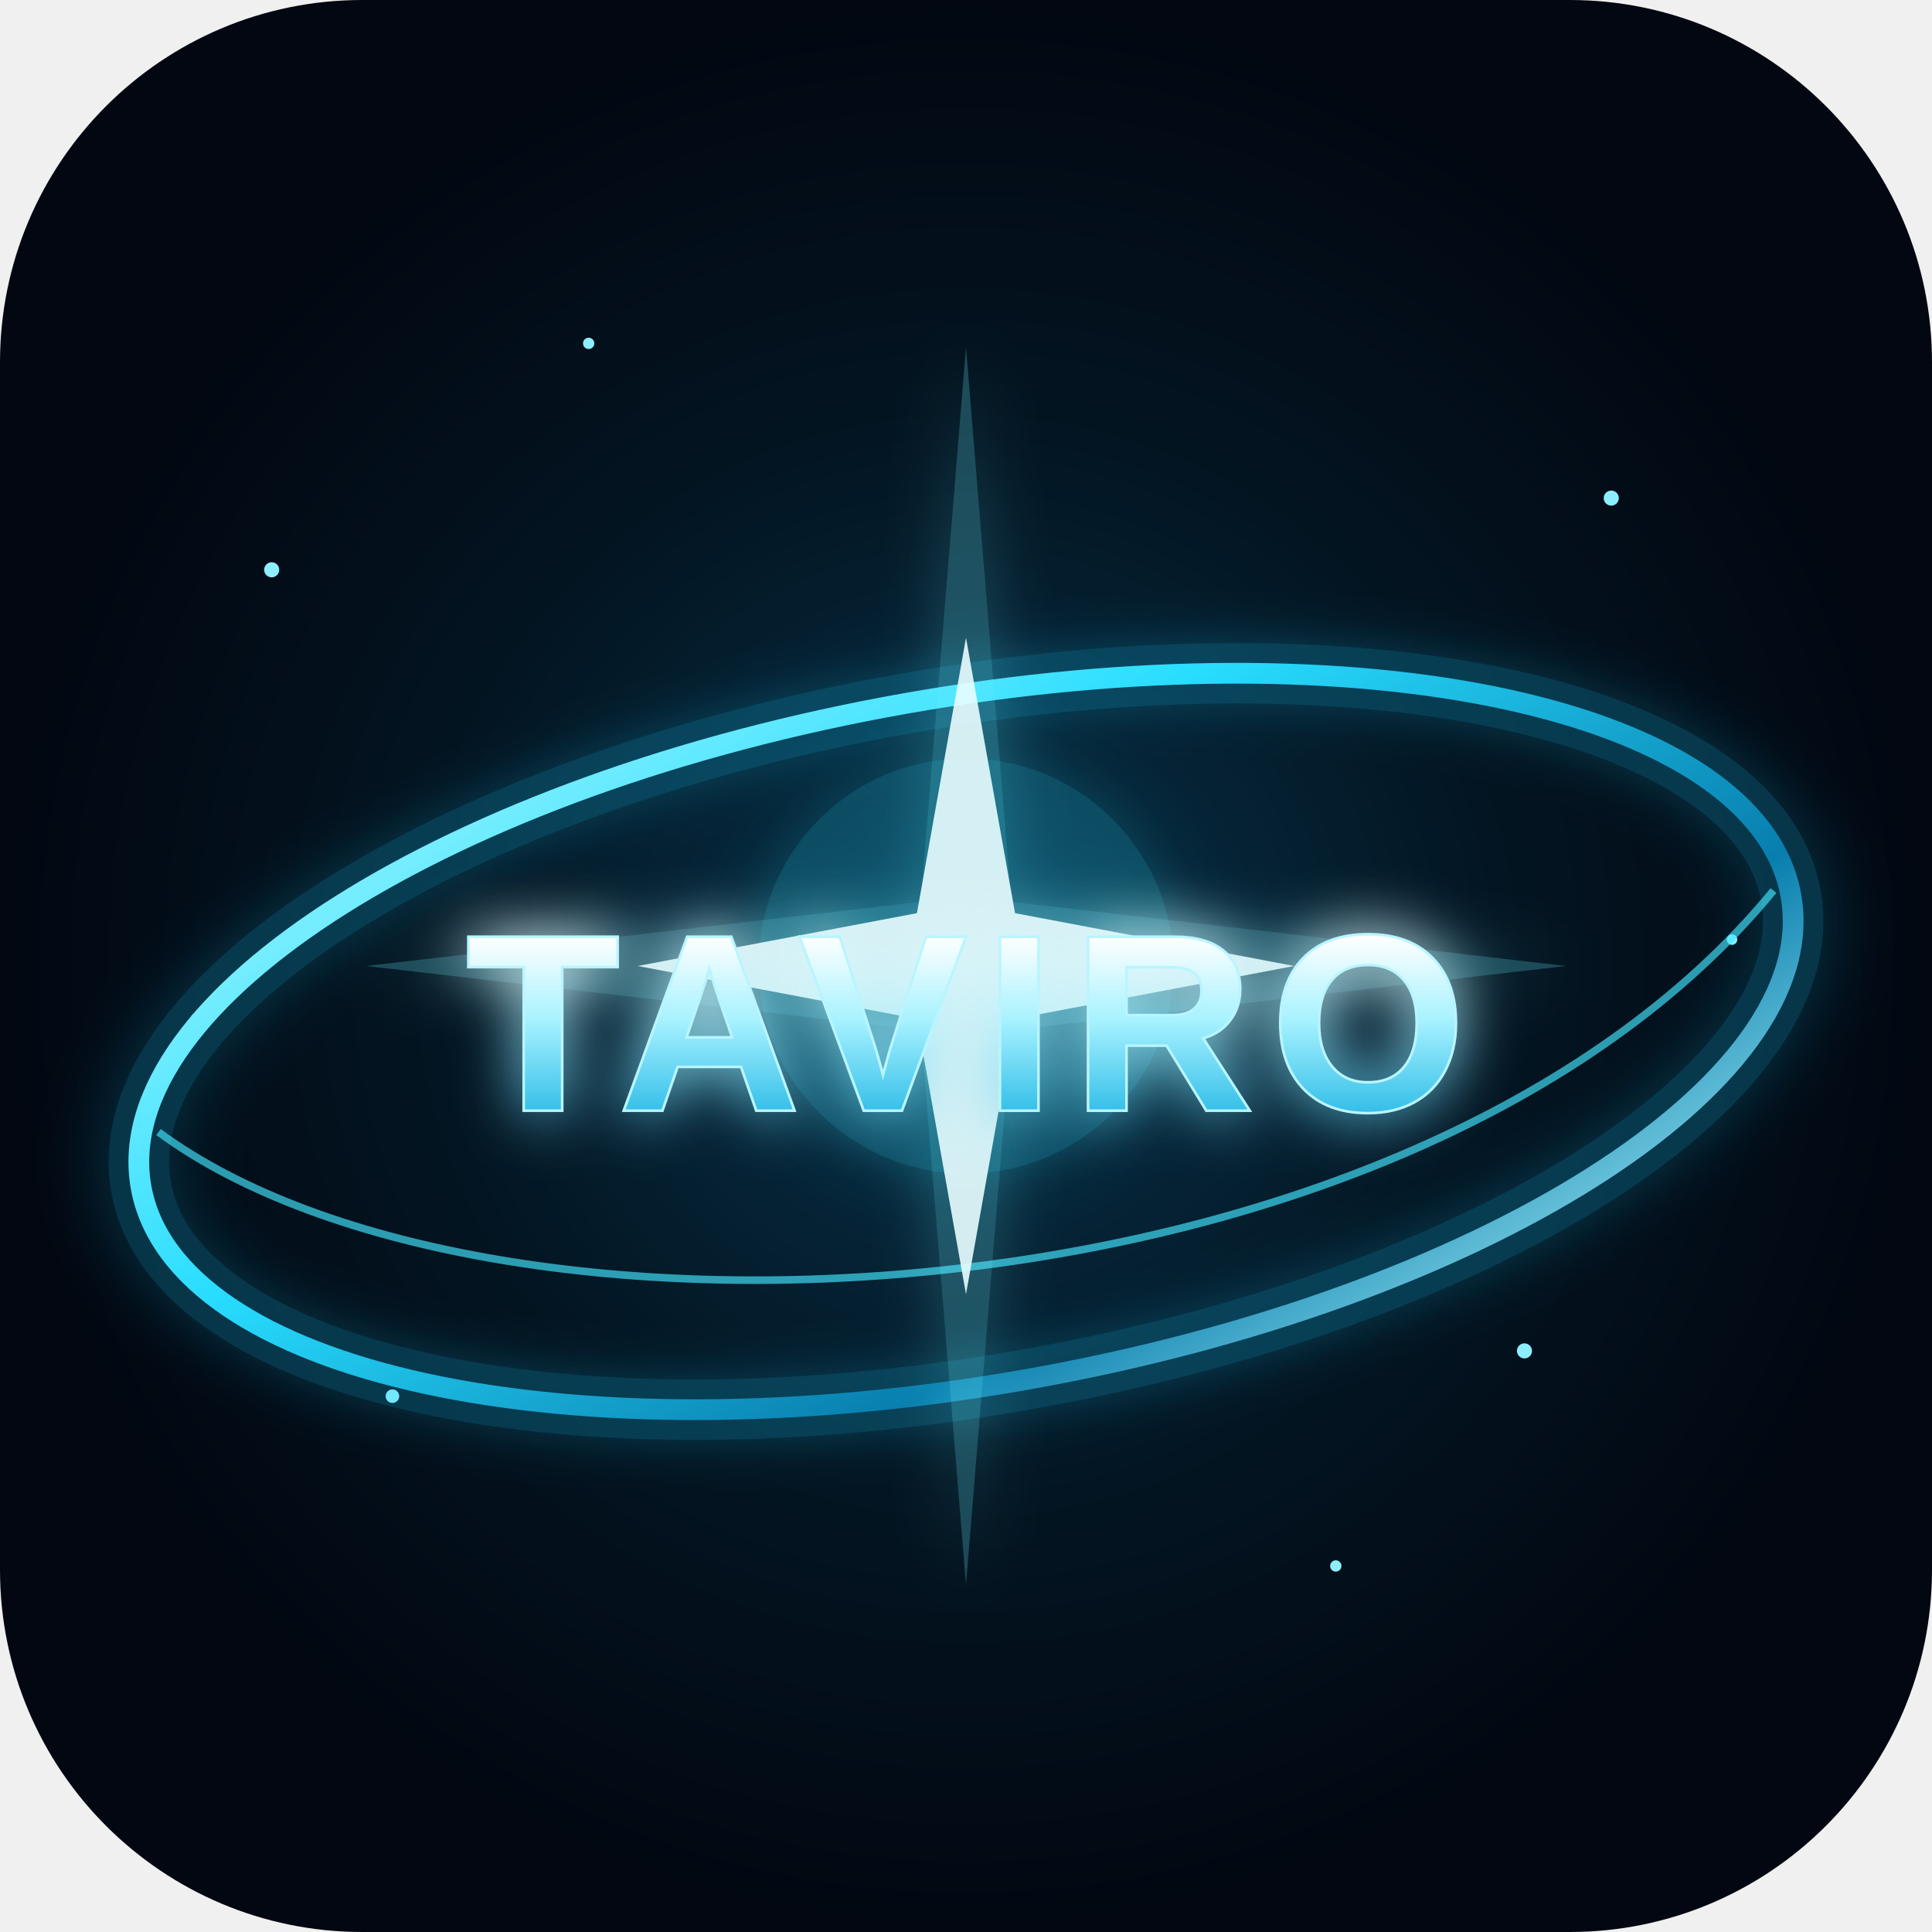
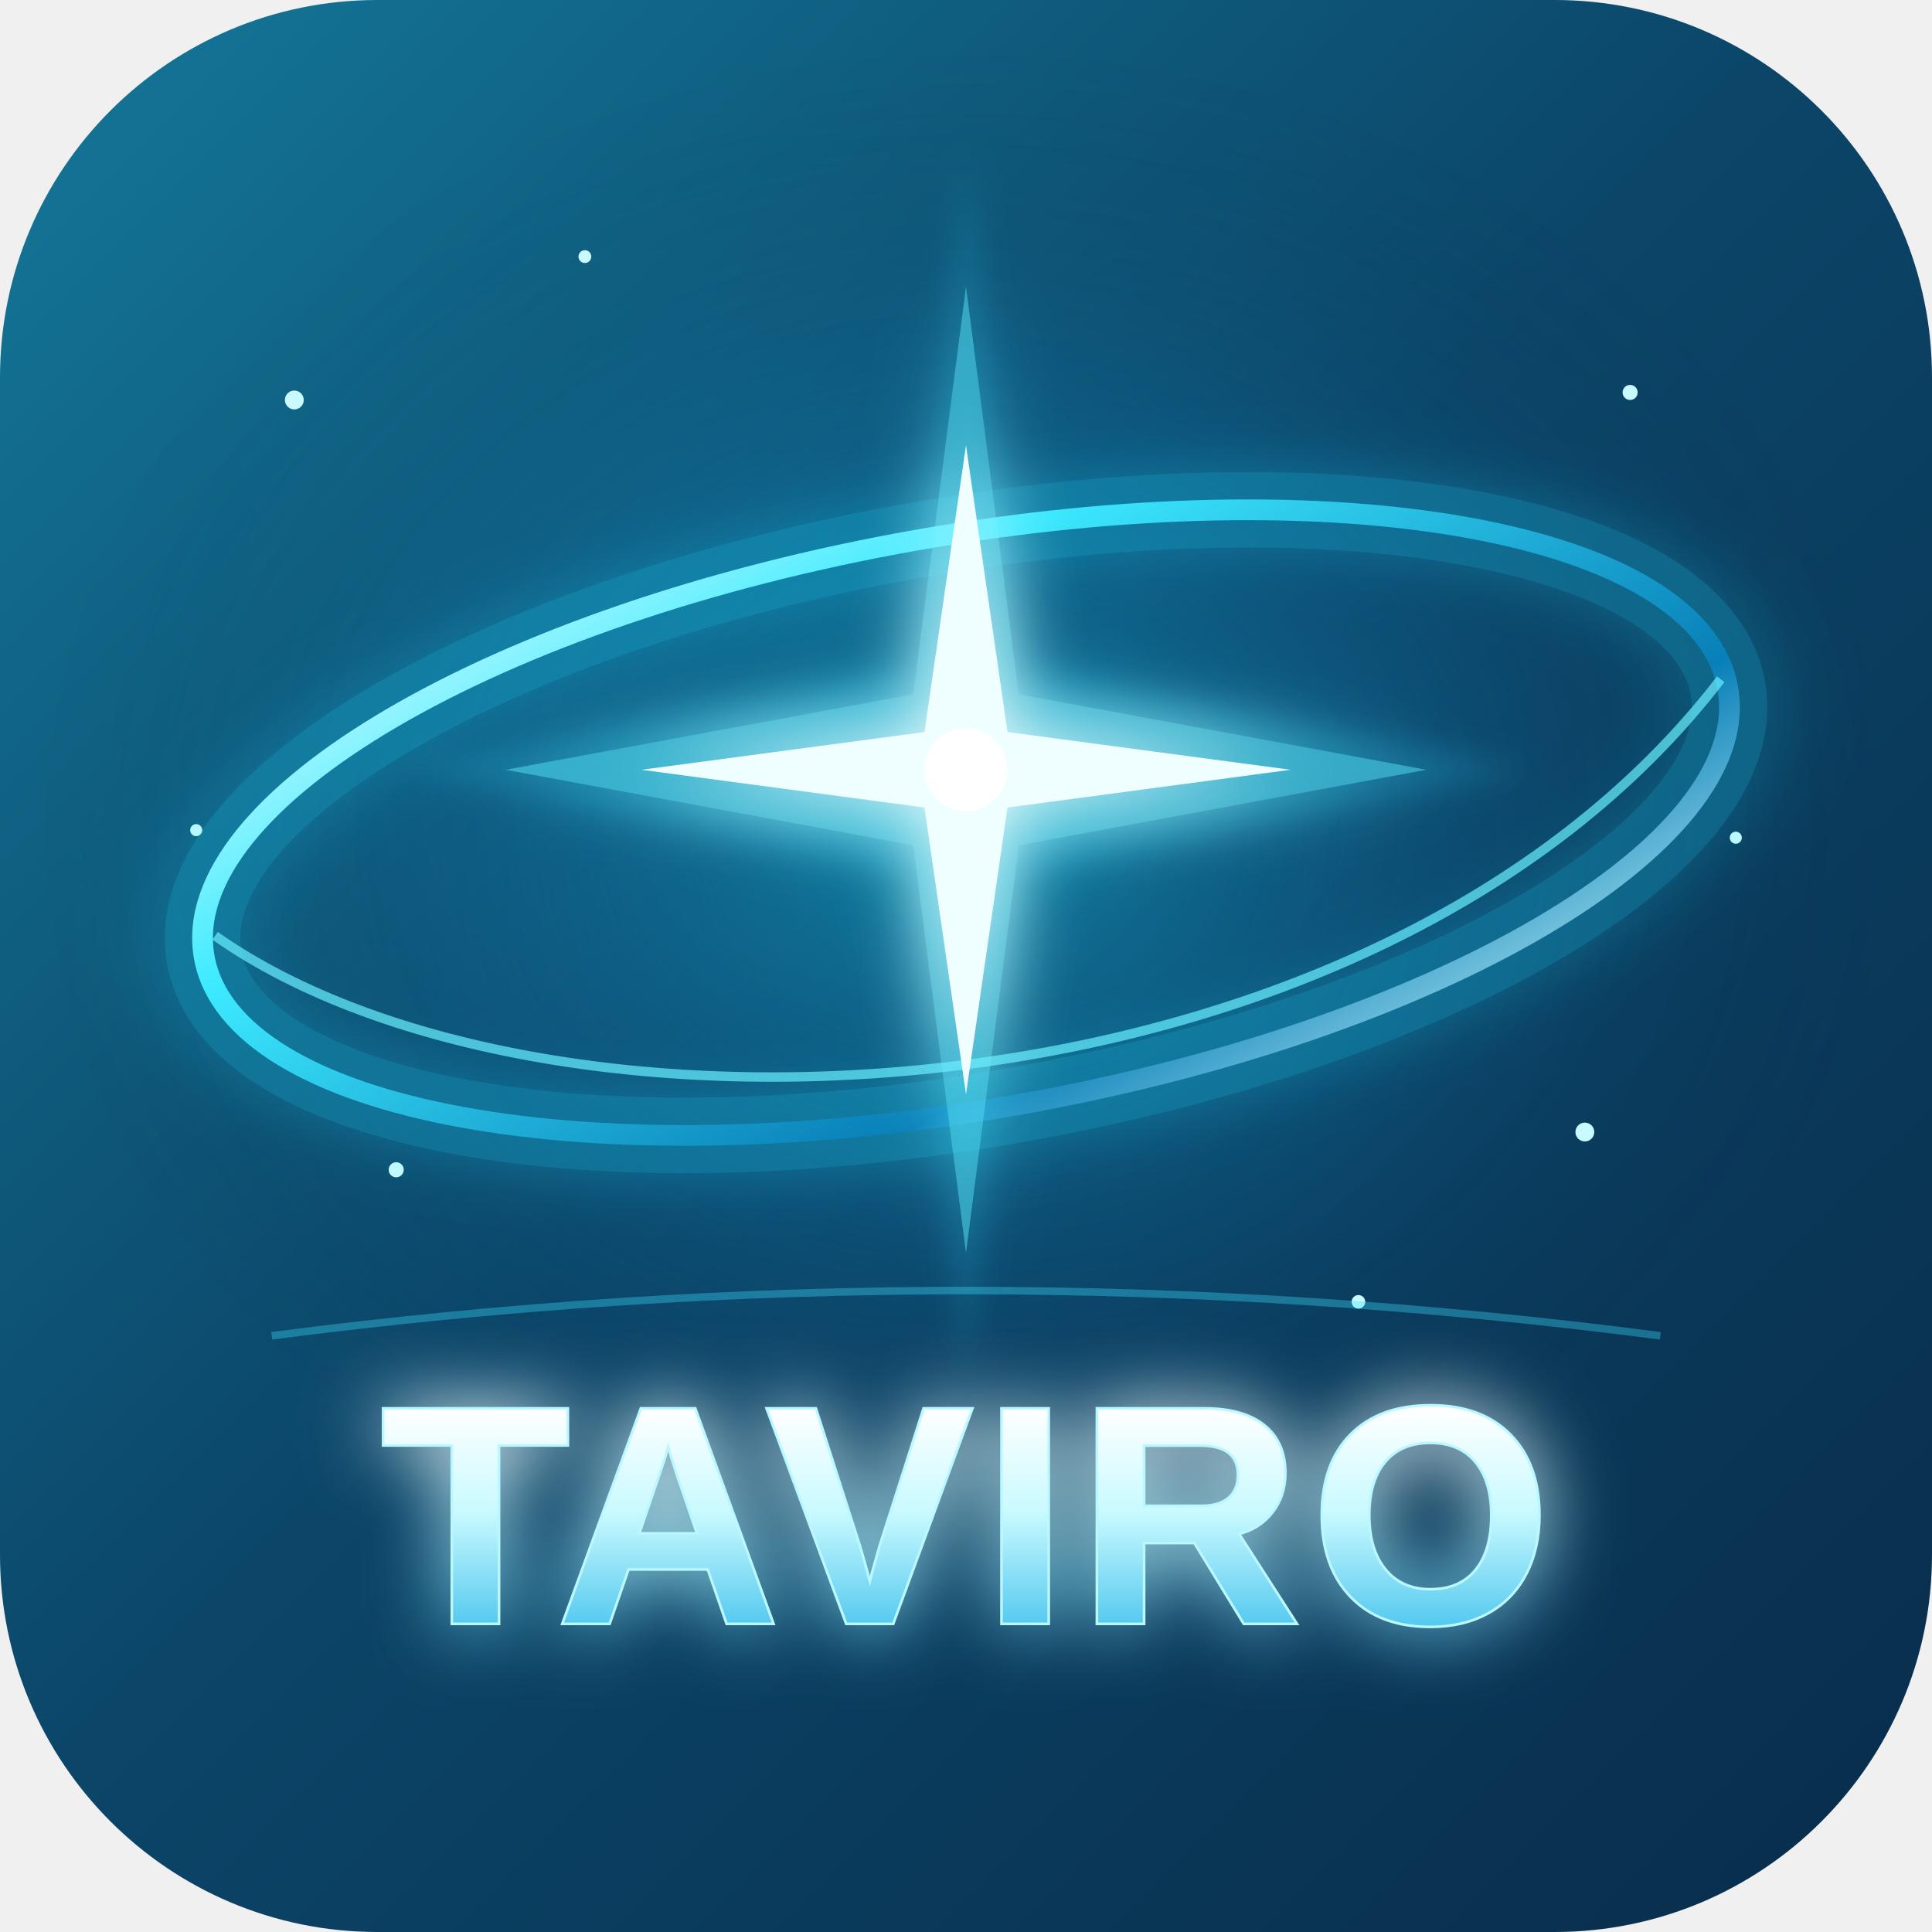
<svg xmlns="http://www.w3.org/2000/svg" viewBox="0 0 512 512" role="img" aria-labelledby="title">
  <defs>
-     <radialGradient id="space">
-       <stop offset="0" stop-color="#07334b" />
-       <stop offset=".55" stop-color="#031522" />
-       <stop offset="1" stop-color="#020711" />
+     <linearGradient id="space" x1="0" y1="0" x2="1" y2="1">
+       <stop stop-color="#14799a" />
+       <stop offset=".48" stop-color="#0b4568" />
+       <stop offset="1" stop-color="#092c4a" />
+     </linearGradient>
+     <radialGradient id="nebula">
+       <stop stop-color="#18dfff" stop-opacity=".38" />
+       <stop offset=".55" stop-color="#148ac7" stop-opacity=".14" />
+       <stop offset="1" stop-color="#06172b" stop-opacity="0" />
    </radialGradient>
    <linearGradient id="orbit" x1="0" y1="0" x2="1" y2="1">
-       <stop stop-color="#a9f8ff" />
-       <stop offset=".35" stop-color="#28ddff" />
-       <stop offset=".72" stop-color="#087eae" />
-       <stop offset="1" stop-color="#b8fbff" />
+       <stop stop-color="#e8ffff" />
+       <stop offset=".28" stop-color="#3deaff" />
+       <stop offset=".72" stop-color="#087fb8" />
+       <stop offset="1" stop-color="#d6ffff" />
    </linearGradient>
-     <linearGradient id="word" x1="0" y1="0" x2="0" y2="1">
-       <stop stop-color="#fff" />
-       <stop offset=".48" stop-color="#a7f2ff" />
-       <stop offset="1" stop-color="#35bfe9" />
+     <linearGradient id="letters" x1="0" y1="0" x2="0" y2="1">
+       <stop stop-color="#ffffff" />
+       <stop offset=".48" stop-color="#c9faff" />
+       <stop offset="1" stop-color="#55c9ef" />
    </linearGradient>
-     <filter id="glow" x="-80%" y="-80%" width="260%" height="260%">
-       <feGaussianBlur stdDeviation="8" result="blur" />
+     <filter id="glow" x="-100%" y="-100%" width="300%" height="300%">
+       <feGaussianBlur stdDeviation="10" result="b" />
      <feMerge>
-         <feMergeNode in="blur" />
+         <feMergeNode in="b" />
        <feMergeNode in="SourceGraphic" />
      </feMerge>
    </filter>
+     <filter id="soft" x="-80%" y="-80%" width="260%" height="260%">
+       <feGaussianBlur stdDeviation="4" />
+     </filter>
  </defs>
-   <rect width="512" height="512" rx="96" fill="url(#space)" />
-   <g fill="#8ceeff">
-     <circle cx="72" cy="151" r="2" />
-     <circle cx="427" cy="132" r="2" />
-     <circle cx="104" cy="370" r="1.8" />
-     <circle cx="404" cy="358" r="2" />
-     <circle cx="156" cy="91" r="1.5" />
-     <circle cx="354" cy="415" r="1.5" />
-     <circle cx="52" cy="270" r="1.5" />
-     <circle cx="459" cy="249" r="1.4" />
+   <rect width="512" height="512" rx="100" fill="url(#space)" />
+   <ellipse cx="256" cy="220" rx="245" ry="210" fill="url(#nebula)" />
+   <g fill="#c9faff">
+     <circle cx="78" cy="106" r="2.5" />
+     <circle cx="432" cy="104" r="2" />
+     <circle cx="105" cy="310" r="2" />
+     <circle cx="420" cy="300" r="2.5" />
+     <circle cx="155" cy="68" r="1.7" />
+     <circle cx="360" cy="345" r="1.8" />
+     <circle cx="52" cy="220" r="1.6" />
+     <circle cx="460" cy="222" r="1.6" />
  </g>
-   <ellipse cx="256" cy="276" rx="222" ry="91" fill="none" stroke="#13cfff" stroke-width="16" opacity=".22" filter="url(#glow)" transform="rotate(-10 256 276)" />
-   <ellipse cx="256" cy="276" rx="222" ry="91" fill="none" stroke="url(#orbit)" stroke-width="5.5" transform="rotate(-10 256 276)" />
-   <path d="M42 300 C130 365 374 353 470 236" fill="none" stroke="#42e6ff" stroke-width="2" opacity=".65" />
-   <path d="M256 45 L256 456" stroke="#16d5ff" stroke-width="19" opacity=".24" filter="url(#glow)" />
-   <path d="M256 48 L256 455" stroke="url(#orbit)" stroke-width="3.5" />
-   <path d="M256 92 L268 239 L415 256 L268 273 L256 420 L244 273 L97 256 L244 239Z" fill="#6beeff" opacity=".25" filter="url(#glow)" />
-   <circle cx="256" cy="256" r="55" fill="#27dfff" opacity=".2" filter="url(#glow)" />
-   <path d="M256 169 L269 242 L343 256 L269 270 L256 343 L243 270 L169 256 L243 242Z" fill="#e9fdff" opacity=".9" />
-   <text x="256" y="294" text-anchor="middle" font-family="Orbitron,Eurostile,Arial,sans-serif" font-size="66" font-weight="900" letter-spacing="5" fill="url(#word)" stroke="#b9f5ff" stroke-width="1.4" paint-order="stroke" filter="url(#glow)">TAVIRO</text>
+   <ellipse cx="256" cy="218" rx="205" ry="76" fill="none" stroke="#1bdcff" stroke-width="20" opacity=".25" filter="url(#glow)" transform="rotate(-10 256 218)" />
+   <ellipse cx="256" cy="218" rx="205" ry="76" fill="none" stroke="url(#orbit)" stroke-width="5.5" transform="rotate(-10 256 218)" />
+   <path d="M57 248 C145 310 364 300 456 180" fill="none" stroke="#68efff" stroke-width="2.5" opacity=".7" />
+   <path d="M256 40 L270 177 L405 204 L270 231 L256 368 L242 231 L107 204 L242 177Z" fill="#31dfff" opacity=".18" filter="url(#soft)" />
+   <path d="M256 76 L270 184 L378 204 L270 224 L256 332 L242 224 L134 204 L242 184Z" fill="#5cecff" opacity=".48" filter="url(#glow)" />
+   <path d="M256 118 L267 194 L342 204 L267 214 L256 290 L245 214 L170 204 L245 194Z" fill="#efffff" filter="url(#glow)" />
+   <circle cx="256" cy="204" r="11" fill="#fff" />
+   <path d="M72 354 Q256 330 440 354" fill="none" stroke="#3bdfff" stroke-width="2" opacity=".35" />
+   <text x="256" y="430" text-anchor="middle" font-family="Orbitron,Eurostile,Arial,sans-serif" font-size="82" font-weight="900" letter-spacing="2.5" fill="url(#letters)" stroke="#baf8ff" stroke-width="1.4" paint-order="stroke" filter="url(#glow)">TAVIRO</text>
</svg>
